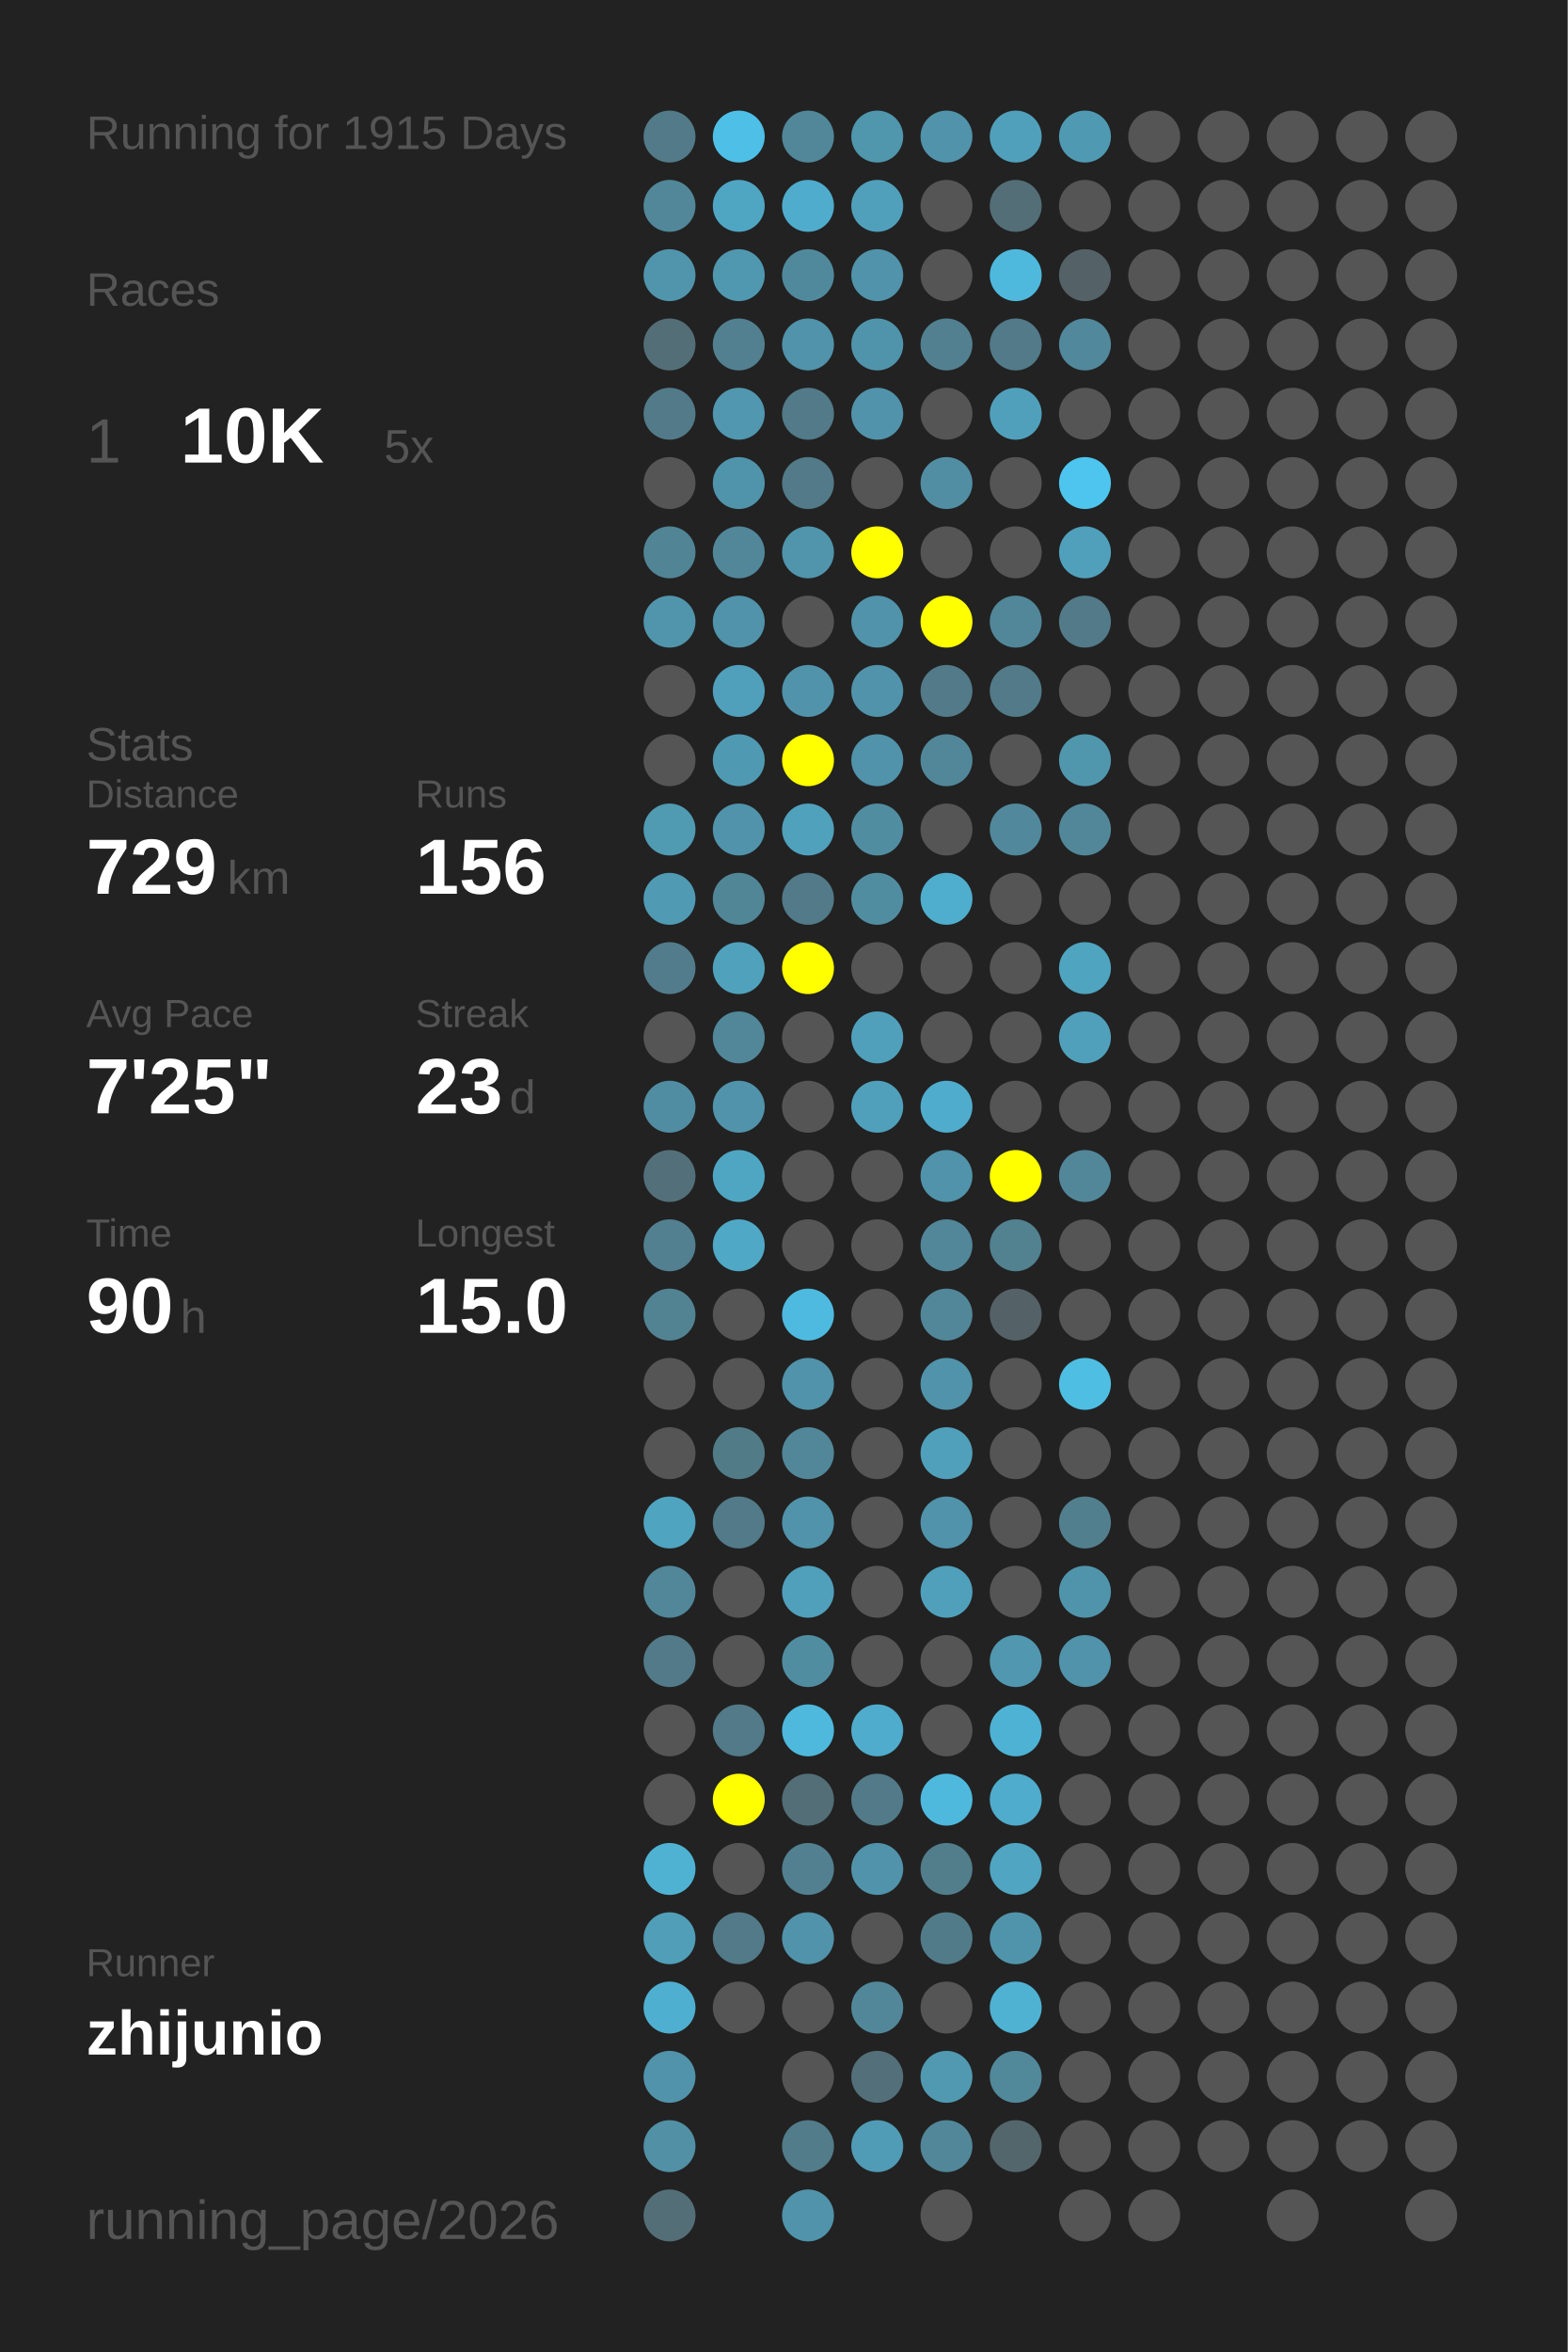
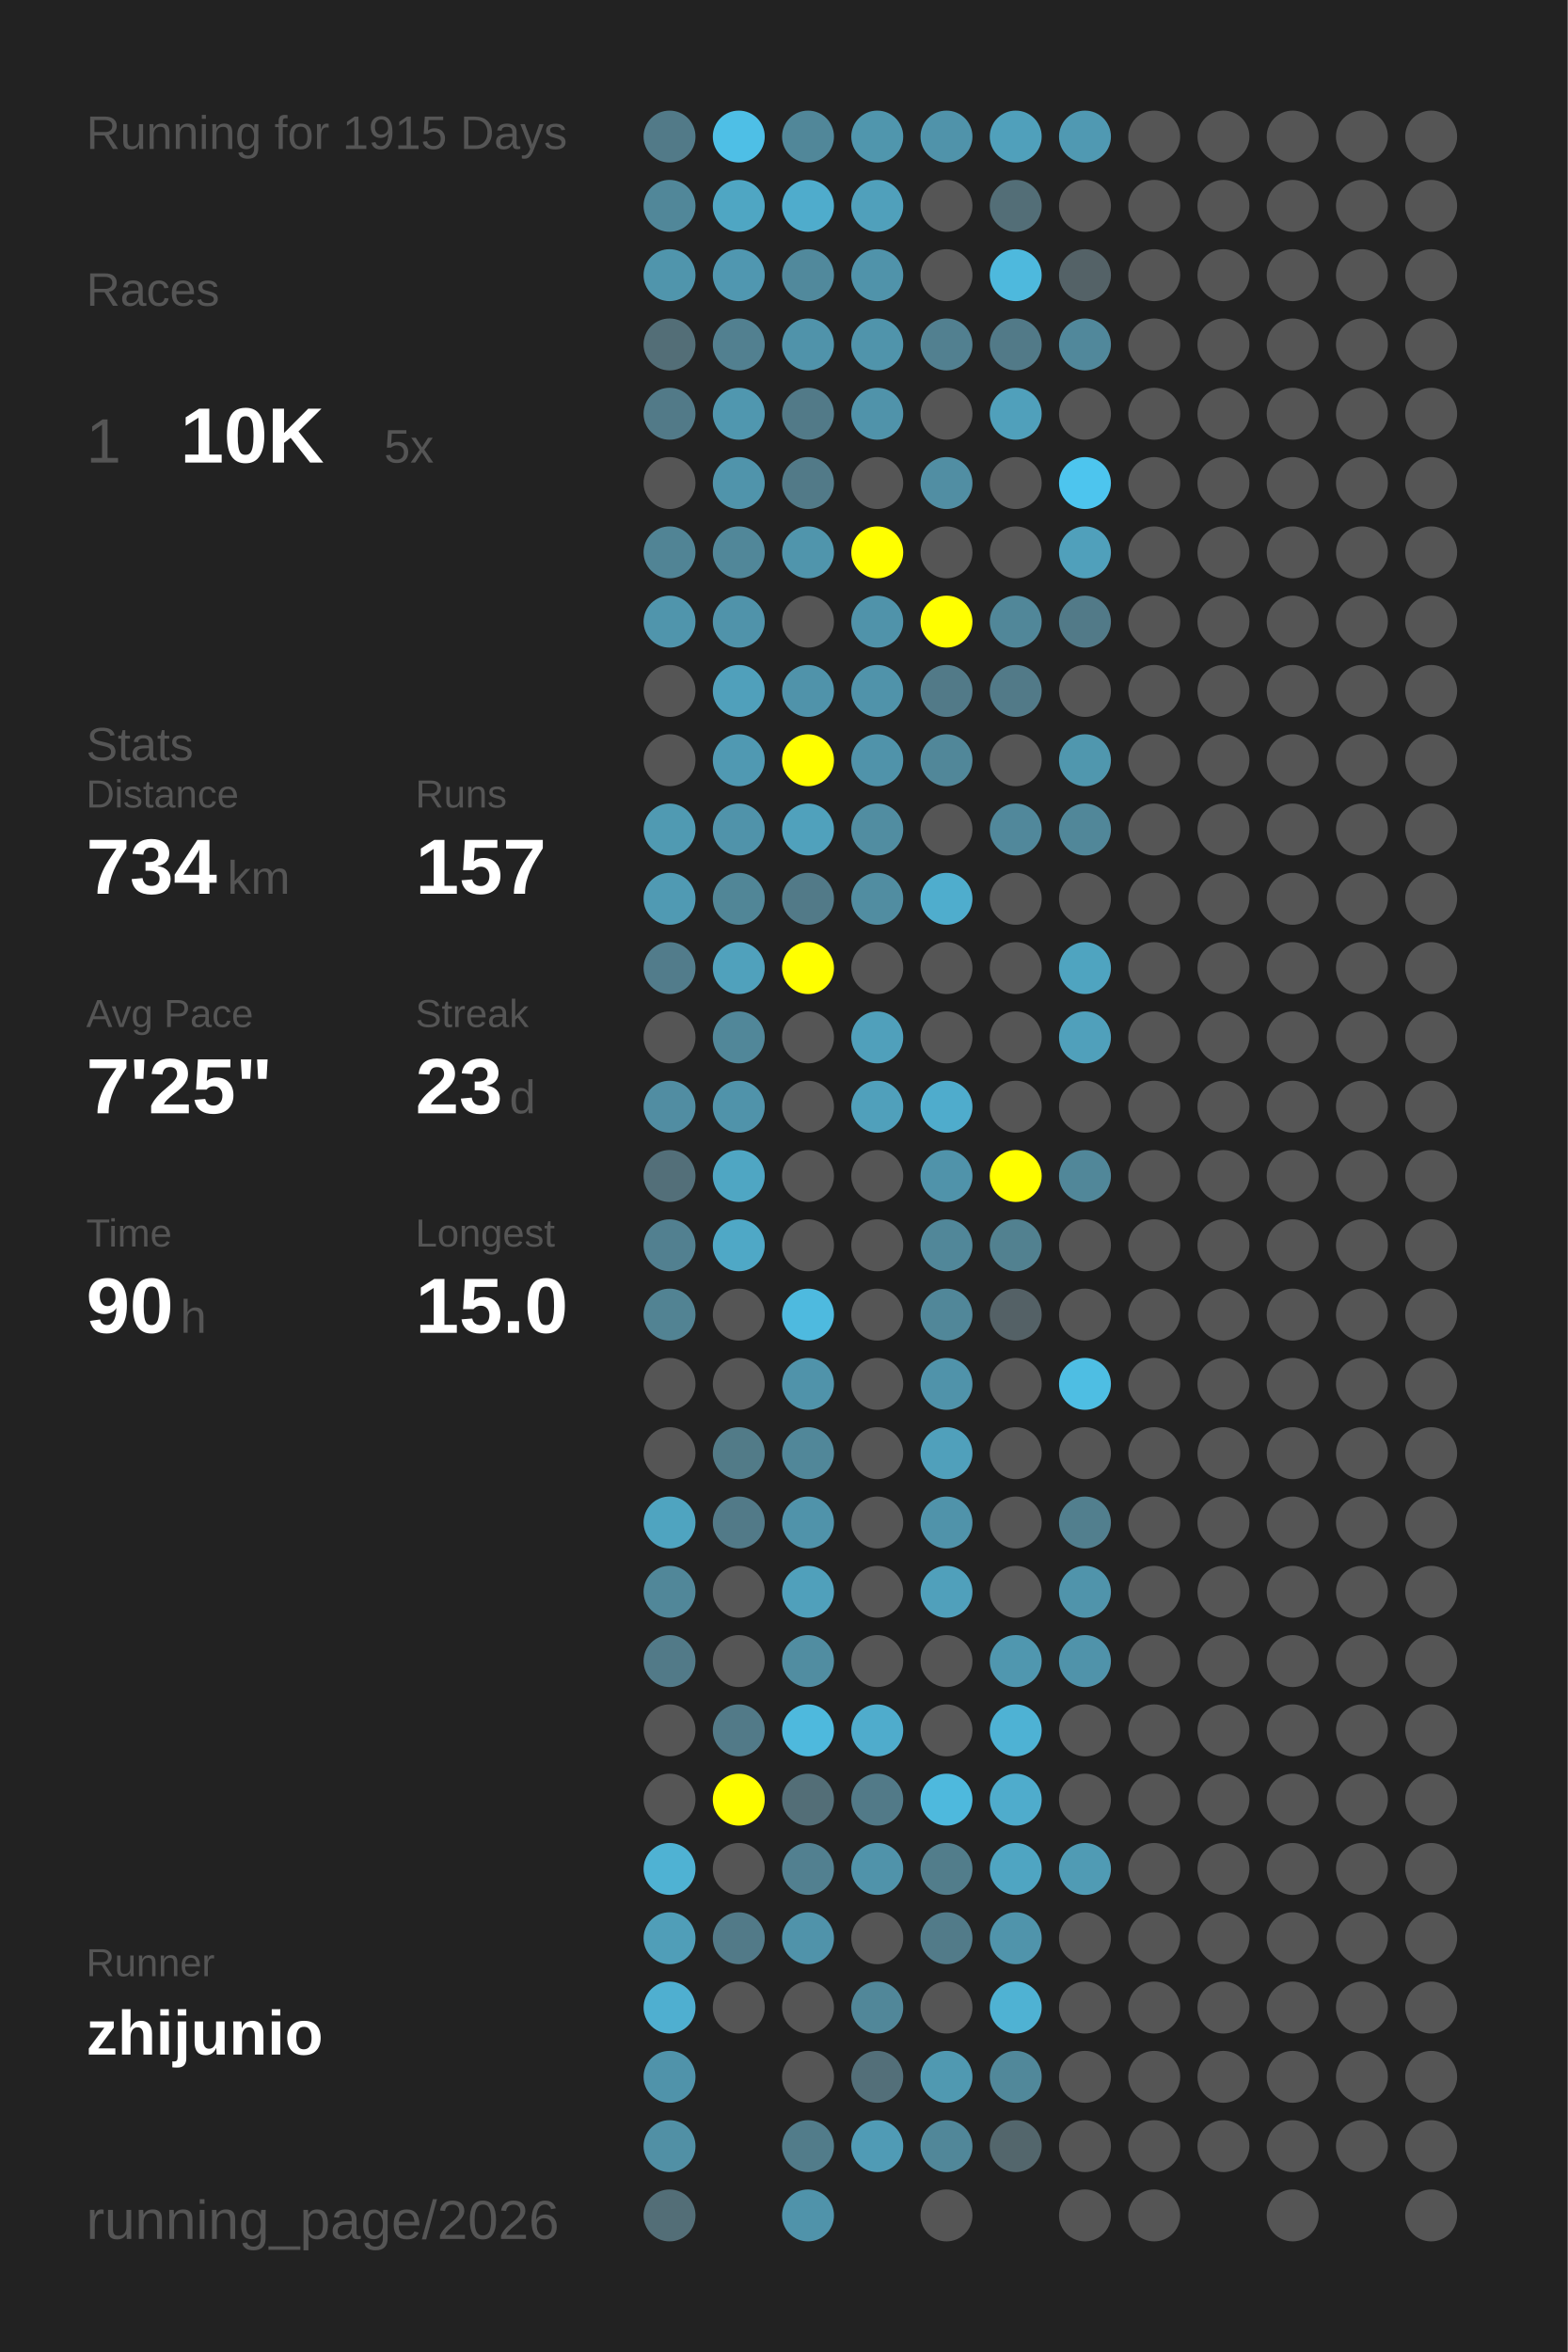
<svg xmlns="http://www.w3.org/2000/svg" baseProfile="full" height="300mm" version="1.1" viewBox="0,0,200,300" width="200mm">
  <defs />
  <rect fill="#222222" height="300" width="200" x="0" y="0" />
  <text fill="#555555" style="font-size:6px; font-family:Arial;" x="11" y="19">Running for 1915 Days</text>
  <text fill="#555555" style="font-size:6px; font-family:Arial;" x="11" y="39">Races</text>
  <text fill="#555555" style="font-size:8px; font-family:Arial;" x="11" y="59">1</text>
  <text fill="#FFFFFF" style="font-size:10px; font-family:Arial; font-weight:bold;" x="23" y="59">10K</text>
  <text fill="#555555" style="font-size:6px; font-family:Arial;" x="49" y="59">5x</text>
  <text fill="#555555" style="font-size:6px; font-family:Arial;" x="11" y="97">Stats</text>
  <text fill="#555555" style="font-size:5px; font-family:Arial;" x="11" y="103">Distance</text>
-   <text fill="#FFFFFF" style="font-size:10px; font-family:Arial; font-weight:bold;" x="11" y="114">729</text>
+   <text fill="#FFFFFF" style="font-size:10px; font-family:Arial; font-weight:bold;" x="11" y="114">734</text>
  <text fill="#555555" style="font-size:6px; font-family:Arial;" x="29" y="114">km</text>
  <text fill="#555555" style="font-size:5px; font-family:Arial;" x="53" y="103">Runs</text>
-   <text fill="#FFFFFF" style="font-size:10px; font-family:Arial; font-weight:bold;" x="53" y="114">156</text>
+   <text fill="#FFFFFF" style="font-size:10px; font-family:Arial; font-weight:bold;" x="53" y="114">157</text>
  <text fill="#555555" style="font-size:5px; font-family:Arial;" x="11" y="131">Avg Pace</text>
  <text fill="#FFFFFF" style="font-size:10px; font-family:Arial; font-weight:bold;" x="11" y="142">7'25"</text>
  <text fill="#555555" style="font-size:5px; font-family:Arial;" x="53" y="131">Streak</text>
  <text fill="#FFFFFF" style="font-size:10px; font-family:Arial; font-weight:bold;" x="53" y="142">23</text>
  <text fill="#555555" style="font-size:6px; font-family:Arial;" x="65" y="142">d</text>
  <text fill="#555555" style="font-size:5px; font-family:Arial;" x="11" y="159">Time</text>
  <text fill="#FFFFFF" style="font-size:10px; font-family:Arial; font-weight:bold;" x="11" y="170">90</text>
  <text fill="#555555" style="font-size:6px; font-family:Arial;" x="23" y="170">h</text>
  <text fill="#555555" style="font-size:5px; font-family:Arial;" x="53" y="159">Longest</text>
  <text fill="#FFFFFF" style="font-size:10px; font-family:Arial; font-weight:bold;" x="53" y="170">15.0</text>
  <text fill="#555555" style="font-size:5px; font-family:Arial;" x="11" y="252.065">Runner</text>
  <text fill="#FFFFFF" style="font-size:8px; font-family:Arial; font-weight:bold;" x="11" y="262.065">zhijunio</text>
  <text fill="#555555" style="font-size:7px; font-family:Arial;" x="11" y="285.581">running_page/2026</text>
  <circle cx="85.417" cy="17.419" fill="#527a88" r="3.312" />
  <circle cx="85.417" cy="26.258" fill="#518799" r="3.312" />
  <circle cx="85.417" cy="35.097" fill="#5095ac" r="3.312" />
  <circle cx="85.417" cy="43.935" fill="#536e77" r="3.312" />
  <circle cx="85.417" cy="52.774" fill="#527a88" r="3.312" />
  <circle cx="85.417" cy="61.613" fill="#555555" r="3.312" />
  <circle cx="85.417" cy="70.452" fill="#518495" r="3.312" />
  <circle cx="85.417" cy="79.29" fill="#5095ac" r="3.312" />
  <circle cx="85.417" cy="88.129" fill="#555555" r="3.312" />
  <circle cx="85.417" cy="96.968" fill="#555555" r="3.312" />
  <circle cx="85.417" cy="105.806" fill="#509ab2" r="3.312" />
  <circle cx="85.417" cy="114.645" fill="#509ab3" r="3.312" />
  <circle cx="85.417" cy="123.484" fill="#527c8b" r="3.312" />
  <circle cx="85.417" cy="132.323" fill="#555555" r="3.312" />
  <circle cx="85.417" cy="141.161" fill="#518da2" r="3.312" />
  <circle cx="85.417" cy="150" fill="#536f79" r="3.312" />
  <circle cx="85.417" cy="158.839" fill="#528090" r="3.312" />
  <circle cx="85.417" cy="167.677" fill="#528393" r="3.312" />
  <circle cx="85.417" cy="176.516" fill="#555555" r="3.312" />
  <circle cx="85.417" cy="185.355" fill="#555555" r="3.312" />
  <circle cx="85.417" cy="194.194" fill="#4fa4c0" r="3.312" />
  <circle cx="85.417" cy="203.032" fill="#518799" r="3.312" />
  <circle cx="85.417" cy="211.871" fill="#527a88" r="3.312" />
  <circle cx="85.417" cy="220.71" fill="#555555" r="3.312" />
  <circle cx="85.417" cy="229.548" fill="#555555" r="3.312" />
  <circle cx="85.417" cy="238.387" fill="#4fb2d3" r="3.312" />
  <circle cx="85.417" cy="247.226" fill="#509eb8" r="3.312" />
  <circle cx="85.417" cy="256.065" fill="#4fafd0" r="3.312" />
  <circle cx="85.417" cy="264.903" fill="#5093aa" r="3.312" />
  <circle cx="85.417" cy="273.742" fill="#5190a5" r="3.312" />
  <circle cx="85.417" cy="282.581" fill="#536e77" r="3.312" />
  <circle cx="94.25" cy="17.419" fill="#4ebfe6" r="3.312" />
  <circle cx="94.25" cy="26.258" fill="#4fa6c3" r="3.312" />
  <circle cx="94.25" cy="35.097" fill="#5097b0" r="3.312" />
  <circle cx="94.25" cy="43.935" fill="#528090" r="3.312" />
  <circle cx="94.25" cy="52.774" fill="#5097af" r="3.312" />
  <circle cx="94.25" cy="61.613" fill="#5094ab" r="3.312" />
  <circle cx="94.25" cy="70.452" fill="#518799" r="3.312" />
  <circle cx="94.25" cy="79.29" fill="#5093aa" r="3.312" />
  <circle cx="94.25" cy="88.129" fill="#50a0bb" r="3.312" />
  <circle cx="94.25" cy="96.968" fill="#5099b2" r="3.312" />
  <circle cx="94.25" cy="105.806" fill="#5093aa" r="3.312" />
  <circle cx="94.25" cy="114.645" fill="#518697" r="3.312" />
  <circle cx="94.25" cy="123.484" fill="#50a1bc" r="3.312" />
  <circle cx="94.25" cy="132.323" fill="#518799" r="3.312" />
  <circle cx="94.25" cy="141.161" fill="#5093aa" r="3.312" />
  <circle cx="94.25" cy="150" fill="#4fa6c3" r="3.312" />
  <circle cx="94.25" cy="158.839" fill="#4fa8c6" r="3.312" />
  <circle cx="94.25" cy="167.677" fill="#555555" r="3.312" />
  <circle cx="94.25" cy="176.516" fill="#555555" r="3.312" />
  <circle cx="94.25" cy="185.355" fill="#527b88" r="3.312" />
  <circle cx="94.25" cy="194.194" fill="#527a88" r="3.312" />
  <circle cx="94.25" cy="203.032" fill="#555555" r="3.312" />
  <circle cx="94.25" cy="211.871" fill="#555555" r="3.312" />
  <circle cx="94.25" cy="220.71" fill="#527a88" r="3.312" />
  <circle cx="94.25" cy="229.548" fill="#FFFF00" r="3.312" />
  <circle cx="94.25" cy="238.387" fill="#555555" r="3.312" />
  <circle cx="94.25" cy="247.226" fill="#527a88" r="3.312" />
  <circle cx="94.25" cy="256.065" fill="#555555" r="3.312" />
  <circle cx="103.083" cy="17.419" fill="#518799" r="3.312" />
  <circle cx="103.083" cy="26.258" fill="#4faccc" r="3.312" />
  <circle cx="103.083" cy="35.097" fill="#51899c" r="3.312" />
  <circle cx="103.083" cy="43.935" fill="#5093aa" r="3.312" />
  <circle cx="103.083" cy="52.774" fill="#527a88" r="3.312" />
  <circle cx="103.083" cy="61.613" fill="#527a88" r="3.312" />
  <circle cx="103.083" cy="70.452" fill="#5095ac" r="3.312" />
  <circle cx="103.083" cy="79.29" fill="#555555" r="3.312" />
  <circle cx="103.083" cy="88.129" fill="#5093aa" r="3.312" />
  <circle cx="103.083" cy="96.968" fill="#FFFF00" r="3.312" />
  <circle cx="103.083" cy="105.806" fill="#50a1bc" r="3.312" />
  <circle cx="103.083" cy="114.645" fill="#527a88" r="3.312" />
  <circle cx="103.083" cy="123.484" fill="#FFFF00" r="3.312" />
  <circle cx="103.083" cy="132.323" fill="#555555" r="3.312" />
  <circle cx="103.083" cy="141.161" fill="#555555" r="3.312" />
  <circle cx="103.083" cy="150" fill="#555555" r="3.312" />
  <circle cx="103.083" cy="158.839" fill="#555555" r="3.312" />
  <circle cx="103.083" cy="167.677" fill="#4ebadf" r="3.312" />
  <circle cx="103.083" cy="176.516" fill="#5093aa" r="3.312" />
  <circle cx="103.083" cy="185.355" fill="#518799" r="3.312" />
  <circle cx="103.083" cy="194.194" fill="#5093aa" r="3.312" />
  <circle cx="103.083" cy="203.032" fill="#50a0bb" r="3.312" />
  <circle cx="103.083" cy="211.871" fill="#518da1" r="3.312" />
  <circle cx="103.083" cy="220.71" fill="#4eb9dd" r="3.312" />
  <circle cx="103.083" cy="229.548" fill="#536e77" r="3.312" />
  <circle cx="103.083" cy="238.387" fill="#528090" r="3.312" />
  <circle cx="103.083" cy="247.226" fill="#5093aa" r="3.312" />
  <circle cx="103.083" cy="256.065" fill="#555555" r="3.312" />
  <circle cx="103.083" cy="264.903" fill="#555555" r="3.312" />
  <circle cx="103.083" cy="273.742" fill="#527c8a" r="3.312" />
  <circle cx="103.083" cy="282.581" fill="#5093aa" r="3.312" />
  <circle cx="111.917" cy="17.419" fill="#5096ad" r="3.312" />
  <circle cx="111.917" cy="26.258" fill="#50a0bb" r="3.312" />
  <circle cx="111.917" cy="35.097" fill="#5093aa" r="3.312" />
  <circle cx="111.917" cy="43.935" fill="#5094ab" r="3.312" />
  <circle cx="111.917" cy="52.774" fill="#5093aa" r="3.312" />
  <circle cx="111.917" cy="61.613" fill="#555555" r="3.312" />
  <circle cx="111.917" cy="70.452" fill="#FFFF00" r="3.312" />
  <circle cx="111.917" cy="79.29" fill="#5093aa" r="3.312" />
  <circle cx="111.917" cy="88.129" fill="#5093aa" r="3.312" />
  <circle cx="111.917" cy="96.968" fill="#5093aa" r="3.312" />
  <circle cx="111.917" cy="105.806" fill="#518da1" r="3.312" />
  <circle cx="111.917" cy="114.645" fill="#518da1" r="3.312" />
  <circle cx="111.917" cy="123.484" fill="#555555" r="3.312" />
  <circle cx="111.917" cy="132.323" fill="#50a0bb" r="3.312" />
  <circle cx="111.917" cy="141.161" fill="#50a0bb" r="3.312" />
  <circle cx="111.917" cy="150" fill="#555555" r="3.312" />
  <circle cx="111.917" cy="158.839" fill="#555555" r="3.312" />
  <circle cx="111.917" cy="167.677" fill="#555555" r="3.312" />
  <circle cx="111.917" cy="176.516" fill="#555555" r="3.312" />
  <circle cx="111.917" cy="185.355" fill="#555555" r="3.312" />
  <circle cx="111.917" cy="194.194" fill="#555555" r="3.312" />
  <circle cx="111.917" cy="203.032" fill="#555555" r="3.312" />
  <circle cx="111.917" cy="211.871" fill="#555555" r="3.312" />
  <circle cx="111.917" cy="220.71" fill="#4faccc" r="3.312" />
  <circle cx="111.917" cy="229.548" fill="#527a88" r="3.312" />
  <circle cx="111.917" cy="238.387" fill="#5093aa" r="3.312" />
  <circle cx="111.917" cy="247.226" fill="#555555" r="3.312" />
  <circle cx="111.917" cy="256.065" fill="#518799" r="3.312" />
  <circle cx="111.917" cy="264.903" fill="#536f79" r="3.312" />
  <circle cx="111.917" cy="273.742" fill="#509bb5" r="3.312" />
  <circle cx="120.75" cy="17.419" fill="#5093aa" r="3.312" />
  <circle cx="120.75" cy="26.258" fill="#555555" r="3.312" />
  <circle cx="120.75" cy="35.097" fill="#555555" r="3.312" />
  <circle cx="120.75" cy="43.935" fill="#528090" r="3.312" />
  <circle cx="120.75" cy="52.774" fill="#555555" r="3.312" />
  <circle cx="120.75" cy="61.613" fill="#518ea3" r="3.312" />
  <circle cx="120.75" cy="70.452" fill="#555555" r="3.312" />
  <circle cx="120.75" cy="79.29" fill="#FFFF00" r="3.312" />
  <circle cx="120.75" cy="88.129" fill="#527a88" r="3.312" />
  <circle cx="120.75" cy="96.968" fill="#518799" r="3.312" />
  <circle cx="120.75" cy="105.806" fill="#555555" r="3.312" />
  <circle cx="120.75" cy="114.645" fill="#4fadcd" r="3.312" />
  <circle cx="120.75" cy="123.484" fill="#555555" r="3.312" />
  <circle cx="120.75" cy="132.323" fill="#555555" r="3.312" />
  <circle cx="120.75" cy="141.161" fill="#4faccc" r="3.312" />
  <circle cx="120.75" cy="150" fill="#5093aa" r="3.312" />
  <circle cx="120.75" cy="158.839" fill="#518799" r="3.312" />
  <circle cx="120.75" cy="167.677" fill="#518799" r="3.312" />
  <circle cx="120.75" cy="176.516" fill="#5093aa" r="3.312" />
  <circle cx="120.75" cy="185.355" fill="#50a0bb" r="3.312" />
  <circle cx="120.75" cy="194.194" fill="#5093aa" r="3.312" />
  <circle cx="120.75" cy="203.032" fill="#50a0bb" r="3.312" />
  <circle cx="120.75" cy="211.871" fill="#555555" r="3.312" />
  <circle cx="120.75" cy="220.71" fill="#555555" r="3.312" />
  <circle cx="120.75" cy="229.548" fill="#4eb9dd" r="3.312" />
  <circle cx="120.75" cy="238.387" fill="#527d8b" r="3.312" />
  <circle cx="120.75" cy="247.226" fill="#527b89" r="3.312" />
  <circle cx="120.75" cy="256.065" fill="#555555" r="3.312" />
  <circle cx="120.75" cy="264.903" fill="#5099b1" r="3.312" />
  <circle cx="120.75" cy="273.742" fill="#518799" r="3.312" />
  <circle cx="120.75" cy="282.581" fill="#555555" r="3.312" />
  <circle cx="129.583" cy="17.419" fill="#50a0bb" r="3.312" />
  <circle cx="129.583" cy="26.258" fill="#536e77" r="3.312" />
  <circle cx="129.583" cy="35.097" fill="#4eb9dd" r="3.312" />
  <circle cx="129.583" cy="43.935" fill="#527a88" r="3.312" />
  <circle cx="129.583" cy="52.774" fill="#50a0bb" r="3.312" />
  <circle cx="129.583" cy="61.613" fill="#555555" r="3.312" />
  <circle cx="129.583" cy="70.452" fill="#555555" r="3.312" />
  <circle cx="129.583" cy="79.29" fill="#518799" r="3.312" />
  <circle cx="129.583" cy="88.129" fill="#527a88" r="3.312" />
  <circle cx="129.583" cy="96.968" fill="#555555" r="3.312" />
  <circle cx="129.583" cy="105.806" fill="#51889b" r="3.312" />
  <circle cx="129.583" cy="114.645" fill="#555555" r="3.312" />
  <circle cx="129.583" cy="123.484" fill="#555555" r="3.312" />
  <circle cx="129.583" cy="132.323" fill="#555555" r="3.312" />
  <circle cx="129.583" cy="141.161" fill="#555555" r="3.312" />
  <circle cx="129.583" cy="150" fill="#FFFF00" r="3.312" />
  <circle cx="129.583" cy="158.839" fill="#528190" r="3.312" />
  <circle cx="129.583" cy="167.677" fill="#546166" r="3.312" />
  <circle cx="129.583" cy="176.516" fill="#555555" r="3.312" />
  <circle cx="129.583" cy="185.355" fill="#555555" r="3.312" />
  <circle cx="129.583" cy="194.194" fill="#555555" r="3.312" />
  <circle cx="129.583" cy="203.032" fill="#555555" r="3.312" />
  <circle cx="129.583" cy="211.871" fill="#5097af" r="3.312" />
  <circle cx="129.583" cy="220.71" fill="#4eb2d4" r="3.312" />
  <circle cx="129.583" cy="229.548" fill="#4faccc" r="3.312" />
  <circle cx="129.583" cy="238.387" fill="#4fa5c2" r="3.312" />
  <circle cx="129.583" cy="247.226" fill="#5094ab" r="3.312" />
  <circle cx="129.583" cy="256.065" fill="#4fb2d3" r="3.312" />
  <circle cx="129.583" cy="264.903" fill="#51889a" r="3.312" />
  <circle cx="129.583" cy="273.742" fill="#53666c" r="3.312" />
  <circle cx="138.417" cy="17.419" fill="#5099b2" r="3.312" />
  <circle cx="138.417" cy="26.258" fill="#555555" r="3.312" />
  <circle cx="138.417" cy="35.097" fill="#546267" r="3.312" />
  <circle cx="138.417" cy="43.935" fill="#51889b" r="3.312" />
  <circle cx="138.417" cy="52.774" fill="#555555" r="3.312" />
  <circle cx="138.417" cy="61.613" fill="#4dc5ee" r="3.312" />
  <circle cx="138.417" cy="70.452" fill="#50a0bb" r="3.312" />
  <circle cx="138.417" cy="79.29" fill="#527a88" r="3.312" />
  <circle cx="138.417" cy="88.129" fill="#555555" r="3.312" />
  <circle cx="138.417" cy="96.968" fill="#5097ae" r="3.312" />
  <circle cx="138.417" cy="105.806" fill="#518799" r="3.312" />
  <circle cx="138.417" cy="114.645" fill="#555555" r="3.312" />
  <circle cx="138.417" cy="123.484" fill="#4fa4c0" r="3.312" />
  <circle cx="138.417" cy="132.323" fill="#50a0bb" r="3.312" />
  <circle cx="138.417" cy="141.161" fill="#555555" r="3.312" />
  <circle cx="138.417" cy="150" fill="#518799" r="3.312" />
  <circle cx="138.417" cy="158.839" fill="#555555" r="3.312" />
  <circle cx="138.417" cy="167.677" fill="#555555" r="3.312" />
  <circle cx="138.417" cy="176.516" fill="#4ebee3" r="3.312" />
  <circle cx="138.417" cy="185.355" fill="#555555" r="3.312" />
  <circle cx="138.417" cy="194.194" fill="#527f8e" r="3.312" />
  <circle cx="138.417" cy="203.032" fill="#5094ab" r="3.312" />
  <circle cx="138.417" cy="211.871" fill="#5093aa" r="3.312" />
  <circle cx="138.417" cy="220.71" fill="#555555" r="3.312" />
  <circle cx="138.417" cy="229.548" fill="#555555" r="3.312" />
-   <circle cx="138.417" cy="238.387" fill="#555555" r="3.312" />
+   <circle cx="138.417" cy="238.387" fill="#509bb4" r="3.312" />
  <circle cx="138.417" cy="247.226" fill="#555555" r="3.312" />
  <circle cx="138.417" cy="256.065" fill="#555555" r="3.312" />
  <circle cx="138.417" cy="264.903" fill="#555555" r="3.312" />
  <circle cx="138.417" cy="273.742" fill="#555555" r="3.312" />
  <circle cx="138.417" cy="282.581" fill="#555555" r="3.312" />
  <circle cx="147.25" cy="17.419" fill="#555555" r="3.312" />
  <circle cx="147.25" cy="26.258" fill="#555555" r="3.312" />
  <circle cx="147.25" cy="35.097" fill="#555555" r="3.312" />
  <circle cx="147.25" cy="43.935" fill="#555555" r="3.312" />
  <circle cx="147.25" cy="52.774" fill="#555555" r="3.312" />
  <circle cx="147.25" cy="61.613" fill="#555555" r="3.312" />
  <circle cx="147.25" cy="70.452" fill="#555555" r="3.312" />
  <circle cx="147.25" cy="79.29" fill="#555555" r="3.312" />
  <circle cx="147.25" cy="88.129" fill="#555555" r="3.312" />
  <circle cx="147.25" cy="96.968" fill="#555555" r="3.312" />
  <circle cx="147.25" cy="105.806" fill="#555555" r="3.312" />
  <circle cx="147.25" cy="114.645" fill="#555555" r="3.312" />
  <circle cx="147.25" cy="123.484" fill="#555555" r="3.312" />
  <circle cx="147.25" cy="132.323" fill="#555555" r="3.312" />
  <circle cx="147.25" cy="141.161" fill="#555555" r="3.312" />
  <circle cx="147.25" cy="150" fill="#555555" r="3.312" />
  <circle cx="147.25" cy="158.839" fill="#555555" r="3.312" />
  <circle cx="147.25" cy="167.677" fill="#555555" r="3.312" />
  <circle cx="147.25" cy="176.516" fill="#555555" r="3.312" />
  <circle cx="147.25" cy="185.355" fill="#555555" r="3.312" />
  <circle cx="147.25" cy="194.194" fill="#555555" r="3.312" />
  <circle cx="147.25" cy="203.032" fill="#555555" r="3.312" />
  <circle cx="147.25" cy="211.871" fill="#555555" r="3.312" />
  <circle cx="147.25" cy="220.71" fill="#555555" r="3.312" />
  <circle cx="147.25" cy="229.548" fill="#555555" r="3.312" />
  <circle cx="147.25" cy="238.387" fill="#555555" r="3.312" />
  <circle cx="147.25" cy="247.226" fill="#555555" r="3.312" />
  <circle cx="147.25" cy="256.065" fill="#555555" r="3.312" />
  <circle cx="147.25" cy="264.903" fill="#555555" r="3.312" />
  <circle cx="147.25" cy="273.742" fill="#555555" r="3.312" />
  <circle cx="147.25" cy="282.581" fill="#555555" r="3.312" />
  <circle cx="156.083" cy="17.419" fill="#555555" r="3.312" />
  <circle cx="156.083" cy="26.258" fill="#555555" r="3.312" />
  <circle cx="156.083" cy="35.097" fill="#555555" r="3.312" />
  <circle cx="156.083" cy="43.935" fill="#555555" r="3.312" />
  <circle cx="156.083" cy="52.774" fill="#555555" r="3.312" />
  <circle cx="156.083" cy="61.613" fill="#555555" r="3.312" />
  <circle cx="156.083" cy="70.452" fill="#555555" r="3.312" />
  <circle cx="156.083" cy="79.29" fill="#555555" r="3.312" />
  <circle cx="156.083" cy="88.129" fill="#555555" r="3.312" />
  <circle cx="156.083" cy="96.968" fill="#555555" r="3.312" />
  <circle cx="156.083" cy="105.806" fill="#555555" r="3.312" />
  <circle cx="156.083" cy="114.645" fill="#555555" r="3.312" />
  <circle cx="156.083" cy="123.484" fill="#555555" r="3.312" />
  <circle cx="156.083" cy="132.323" fill="#555555" r="3.312" />
  <circle cx="156.083" cy="141.161" fill="#555555" r="3.312" />
  <circle cx="156.083" cy="150" fill="#555555" r="3.312" />
  <circle cx="156.083" cy="158.839" fill="#555555" r="3.312" />
  <circle cx="156.083" cy="167.677" fill="#555555" r="3.312" />
  <circle cx="156.083" cy="176.516" fill="#555555" r="3.312" />
  <circle cx="156.083" cy="185.355" fill="#555555" r="3.312" />
  <circle cx="156.083" cy="194.194" fill="#555555" r="3.312" />
  <circle cx="156.083" cy="203.032" fill="#555555" r="3.312" />
  <circle cx="156.083" cy="211.871" fill="#555555" r="3.312" />
  <circle cx="156.083" cy="220.71" fill="#555555" r="3.312" />
  <circle cx="156.083" cy="229.548" fill="#555555" r="3.312" />
  <circle cx="156.083" cy="238.387" fill="#555555" r="3.312" />
  <circle cx="156.083" cy="247.226" fill="#555555" r="3.312" />
  <circle cx="156.083" cy="256.065" fill="#555555" r="3.312" />
  <circle cx="156.083" cy="264.903" fill="#555555" r="3.312" />
  <circle cx="156.083" cy="273.742" fill="#555555" r="3.312" />
  <circle cx="164.917" cy="17.419" fill="#555555" r="3.312" />
  <circle cx="164.917" cy="26.258" fill="#555555" r="3.312" />
  <circle cx="164.917" cy="35.097" fill="#555555" r="3.312" />
  <circle cx="164.917" cy="43.935" fill="#555555" r="3.312" />
  <circle cx="164.917" cy="52.774" fill="#555555" r="3.312" />
  <circle cx="164.917" cy="61.613" fill="#555555" r="3.312" />
  <circle cx="164.917" cy="70.452" fill="#555555" r="3.312" />
  <circle cx="164.917" cy="79.29" fill="#555555" r="3.312" />
  <circle cx="164.917" cy="88.129" fill="#555555" r="3.312" />
  <circle cx="164.917" cy="96.968" fill="#555555" r="3.312" />
  <circle cx="164.917" cy="105.806" fill="#555555" r="3.312" />
  <circle cx="164.917" cy="114.645" fill="#555555" r="3.312" />
  <circle cx="164.917" cy="123.484" fill="#555555" r="3.312" />
  <circle cx="164.917" cy="132.323" fill="#555555" r="3.312" />
  <circle cx="164.917" cy="141.161" fill="#555555" r="3.312" />
  <circle cx="164.917" cy="150" fill="#555555" r="3.312" />
  <circle cx="164.917" cy="158.839" fill="#555555" r="3.312" />
  <circle cx="164.917" cy="167.677" fill="#555555" r="3.312" />
  <circle cx="164.917" cy="176.516" fill="#555555" r="3.312" />
  <circle cx="164.917" cy="185.355" fill="#555555" r="3.312" />
  <circle cx="164.917" cy="194.194" fill="#555555" r="3.312" />
  <circle cx="164.917" cy="203.032" fill="#555555" r="3.312" />
  <circle cx="164.917" cy="211.871" fill="#555555" r="3.312" />
  <circle cx="164.917" cy="220.71" fill="#555555" r="3.312" />
  <circle cx="164.917" cy="229.548" fill="#555555" r="3.312" />
  <circle cx="164.917" cy="238.387" fill="#555555" r="3.312" />
  <circle cx="164.917" cy="247.226" fill="#555555" r="3.312" />
  <circle cx="164.917" cy="256.065" fill="#555555" r="3.312" />
  <circle cx="164.917" cy="264.903" fill="#555555" r="3.312" />
  <circle cx="164.917" cy="273.742" fill="#555555" r="3.312" />
  <circle cx="164.917" cy="282.581" fill="#555555" r="3.312" />
  <circle cx="173.75" cy="17.419" fill="#555555" r="3.312" />
  <circle cx="173.75" cy="26.258" fill="#555555" r="3.312" />
  <circle cx="173.75" cy="35.097" fill="#555555" r="3.312" />
  <circle cx="173.75" cy="43.935" fill="#555555" r="3.312" />
  <circle cx="173.75" cy="52.774" fill="#555555" r="3.312" />
  <circle cx="173.75" cy="61.613" fill="#555555" r="3.312" />
  <circle cx="173.75" cy="70.452" fill="#555555" r="3.312" />
  <circle cx="173.75" cy="79.29" fill="#555555" r="3.312" />
  <circle cx="173.75" cy="88.129" fill="#555555" r="3.312" />
  <circle cx="173.75" cy="96.968" fill="#555555" r="3.312" />
  <circle cx="173.75" cy="105.806" fill="#555555" r="3.312" />
  <circle cx="173.75" cy="114.645" fill="#555555" r="3.312" />
  <circle cx="173.75" cy="123.484" fill="#555555" r="3.312" />
  <circle cx="173.75" cy="132.323" fill="#555555" r="3.312" />
  <circle cx="173.75" cy="141.161" fill="#555555" r="3.312" />
  <circle cx="173.75" cy="150" fill="#555555" r="3.312" />
  <circle cx="173.75" cy="158.839" fill="#555555" r="3.312" />
  <circle cx="173.75" cy="167.677" fill="#555555" r="3.312" />
  <circle cx="173.75" cy="176.516" fill="#555555" r="3.312" />
  <circle cx="173.75" cy="185.355" fill="#555555" r="3.312" />
  <circle cx="173.75" cy="194.194" fill="#555555" r="3.312" />
  <circle cx="173.75" cy="203.032" fill="#555555" r="3.312" />
  <circle cx="173.75" cy="211.871" fill="#555555" r="3.312" />
  <circle cx="173.75" cy="220.71" fill="#555555" r="3.312" />
  <circle cx="173.75" cy="229.548" fill="#555555" r="3.312" />
  <circle cx="173.75" cy="238.387" fill="#555555" r="3.312" />
  <circle cx="173.75" cy="247.226" fill="#555555" r="3.312" />
  <circle cx="173.75" cy="256.065" fill="#555555" r="3.312" />
  <circle cx="173.75" cy="264.903" fill="#555555" r="3.312" />
  <circle cx="173.75" cy="273.742" fill="#555555" r="3.312" />
  <circle cx="182.583" cy="17.419" fill="#555555" r="3.312" />
  <circle cx="182.583" cy="26.258" fill="#555555" r="3.312" />
  <circle cx="182.583" cy="35.097" fill="#555555" r="3.312" />
  <circle cx="182.583" cy="43.935" fill="#555555" r="3.312" />
  <circle cx="182.583" cy="52.774" fill="#555555" r="3.312" />
  <circle cx="182.583" cy="61.613" fill="#555555" r="3.312" />
  <circle cx="182.583" cy="70.452" fill="#555555" r="3.312" />
  <circle cx="182.583" cy="79.29" fill="#555555" r="3.312" />
  <circle cx="182.583" cy="88.129" fill="#555555" r="3.312" />
  <circle cx="182.583" cy="96.968" fill="#555555" r="3.312" />
  <circle cx="182.583" cy="105.806" fill="#555555" r="3.312" />
  <circle cx="182.583" cy="114.645" fill="#555555" r="3.312" />
  <circle cx="182.583" cy="123.484" fill="#555555" r="3.312" />
  <circle cx="182.583" cy="132.323" fill="#555555" r="3.312" />
  <circle cx="182.583" cy="141.161" fill="#555555" r="3.312" />
  <circle cx="182.583" cy="150" fill="#555555" r="3.312" />
  <circle cx="182.583" cy="158.839" fill="#555555" r="3.312" />
  <circle cx="182.583" cy="167.677" fill="#555555" r="3.312" />
  <circle cx="182.583" cy="176.516" fill="#555555" r="3.312" />
  <circle cx="182.583" cy="185.355" fill="#555555" r="3.312" />
  <circle cx="182.583" cy="194.194" fill="#555555" r="3.312" />
  <circle cx="182.583" cy="203.032" fill="#555555" r="3.312" />
  <circle cx="182.583" cy="211.871" fill="#555555" r="3.312" />
  <circle cx="182.583" cy="220.71" fill="#555555" r="3.312" />
  <circle cx="182.583" cy="229.548" fill="#555555" r="3.312" />
  <circle cx="182.583" cy="238.387" fill="#555555" r="3.312" />
  <circle cx="182.583" cy="247.226" fill="#555555" r="3.312" />
  <circle cx="182.583" cy="256.065" fill="#555555" r="3.312" />
  <circle cx="182.583" cy="264.903" fill="#555555" r="3.312" />
  <circle cx="182.583" cy="273.742" fill="#555555" r="3.312" />
  <circle cx="182.583" cy="282.581" fill="#555555" r="3.312" />
</svg>
